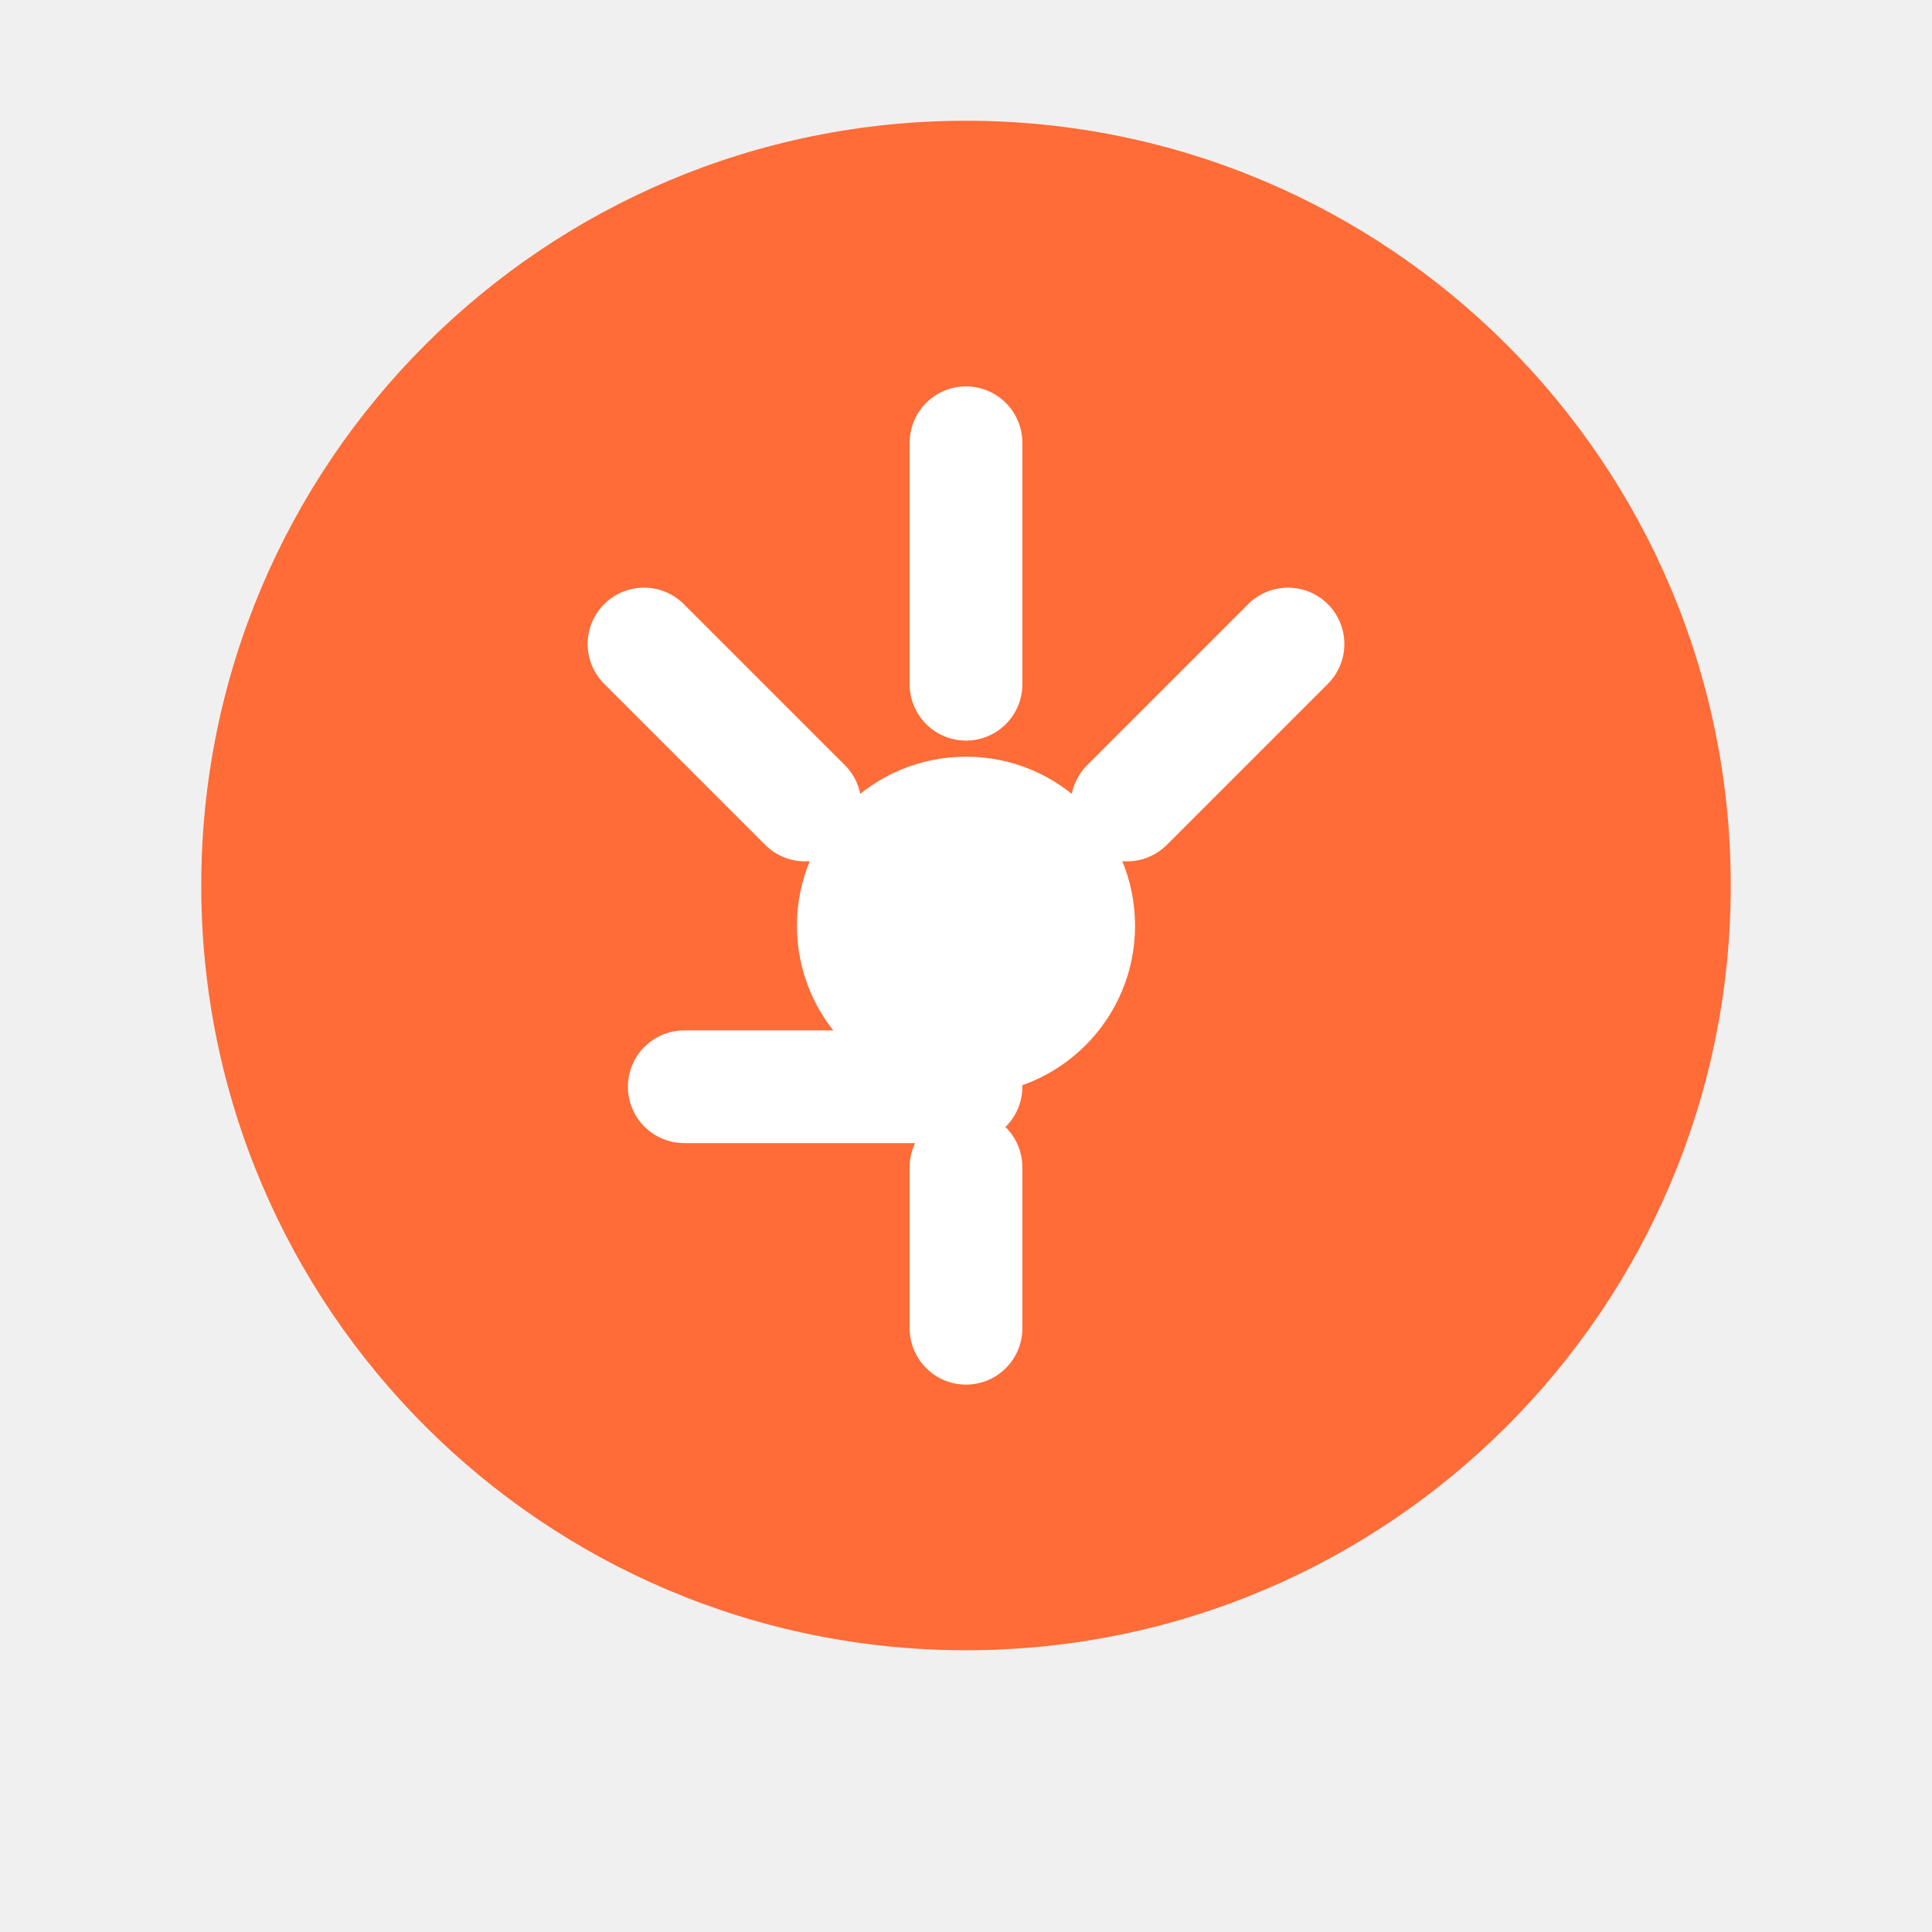
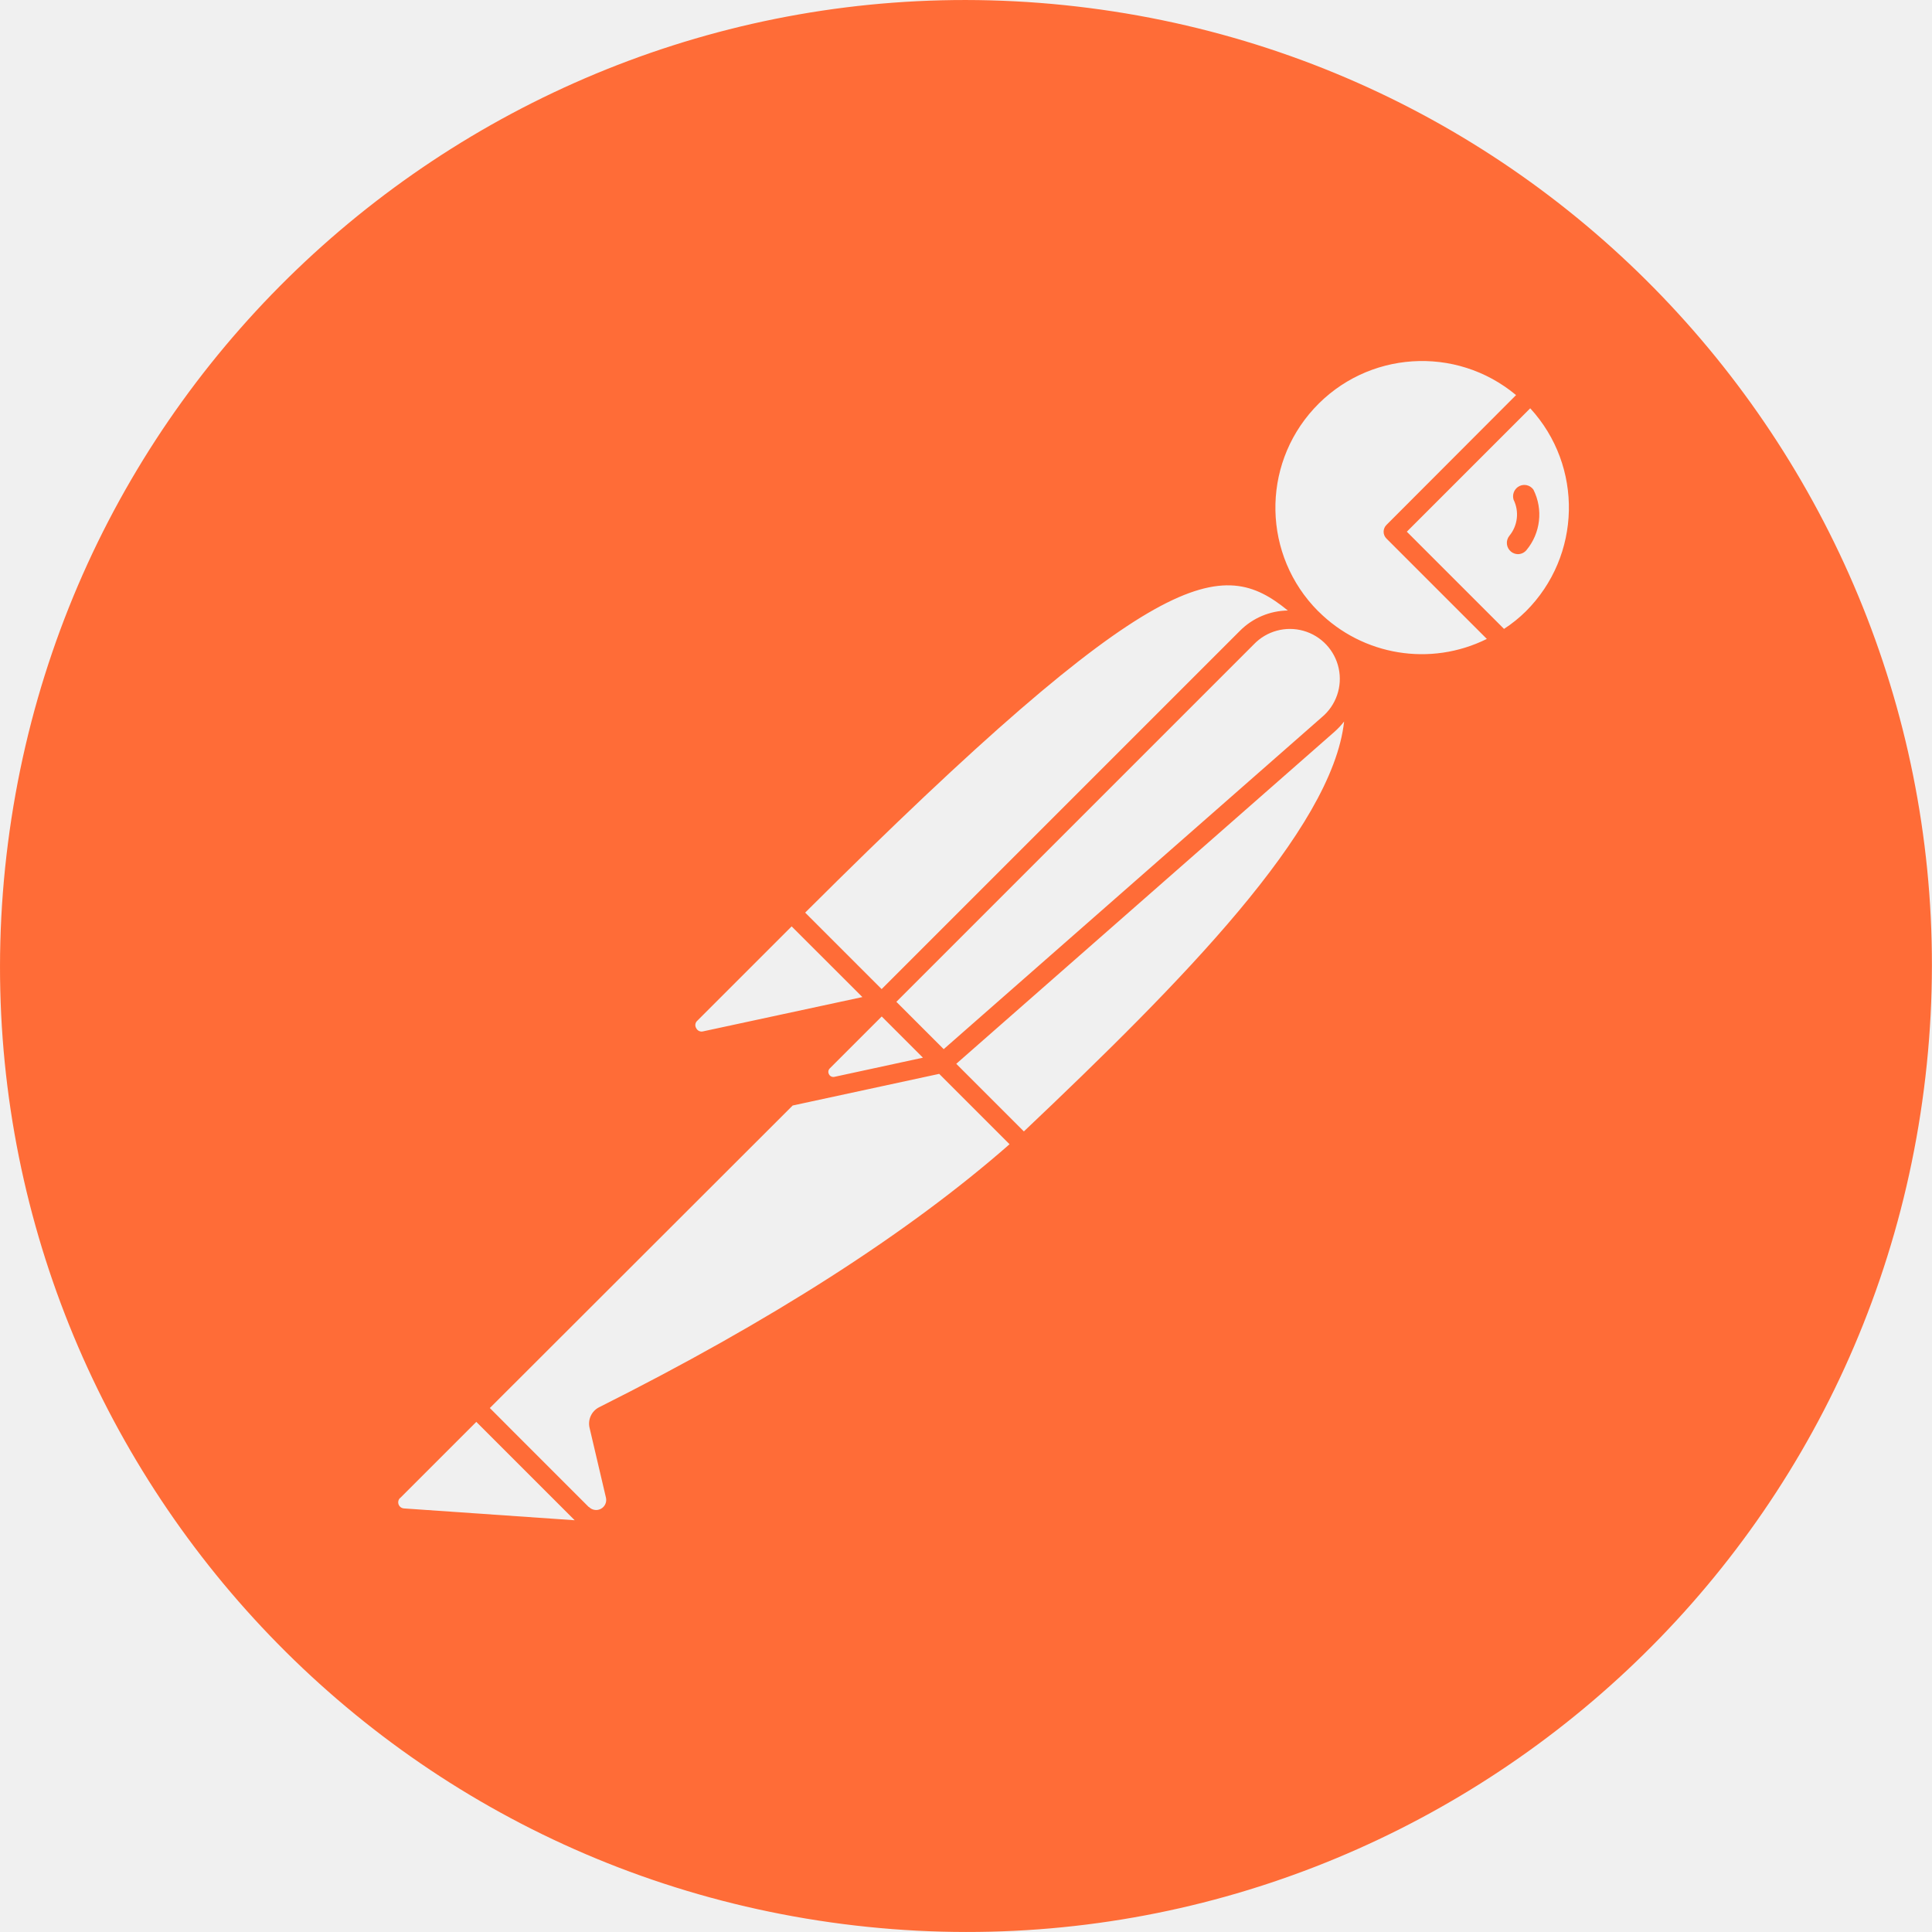
- <svg xmlns="http://www.w3.org/2000/svg" viewBox="0 0 24 24" fill="none">
-   <circle cx="12" cy="11" r="9.5" fill="#FF6C37" />
-   <path d="M12 5.5v3M12 16.5v-2M8 8l2 2M16 8l-2 2M8.5 13.5h3.5" stroke="#fff" stroke-width="1.4" stroke-linecap="round" />
-   <circle cx="12" cy="11.5" r="2.1" fill="#fff" />
+ <svg xmlns="http://www.w3.org/2000/svg" fill="#FF6C37" role="img" viewBox="0 0 24 24">
+   <path d="M13.527.099C6.955-.744.942 3.9.099 10.473c-.843 6.572 3.8 12.584 10.373 13.428 6.573.843 12.587-3.801 13.428-10.374C24.744 6.955 20.101.943 13.527.099zm2.471 7.485a.855.855 0 0 0-.593.25l-4.453 4.453-.307-.307-.643-.643c4.389-4.376 5.18-4.418 5.996-3.753zm-4.863 4.861l4.44-4.44a.62.62 0 1 1 .847.903l-4.699 4.125-.588-.588zm.33.694l-1.1.238a.06.06 0 0 1-.067-.032.06.06 0 0 1 .01-.073l.645-.645.512.512zm-2.803-.459l1.172-1.172.879.878-1.979.426a.074.074 0 0 1-.085-.039.072.072 0 0 1 .013-.093zm-3.646 6.058a.076.076 0 0 1-.069-.083.077.077 0 0 1 .022-.046h.002l.946-.946 1.222 1.222-2.123-.147zm2.425-1.256a.228.228 0 0 0-.117.256l.203.865a.125.125 0 0 1-.211.117h-.003l-.934-.934-.294-.295 3.762-3.758 1.82-.393.874.874c-1.255 1.102-2.971 2.201-5.1 3.268zm5.279-3.428h-.002l-.839-.839 4.699-4.125a.952.952 0 0 0 .119-.127c-.148 1.345-2.029 3.245-3.977 5.091zm3.657-6.46l-.003-.002a1.822 1.822 0 0 1 2.459-2.684l-1.61 1.613a.119.119 0 0 0 0 .169l1.247 1.247a1.817 1.817 0 0 1-2.093-.343zm2.578 0a1.714 1.714 0 0 1-.271.218h-.001l-1.207-1.207 1.533-1.533c.661.72.637 1.832-.054 2.522zM18.855 6.05a.143.143 0 0 0-.053.157.416.416 0 0 1-.053.45.14.14 0 0 0 .023.197.141.141 0 0 0 .084.03.14.14 0 0 0 .106-.05.691.691 0 0 0 .087-.751.138.138 0 0 0-.194-.033z" />
</svg>
